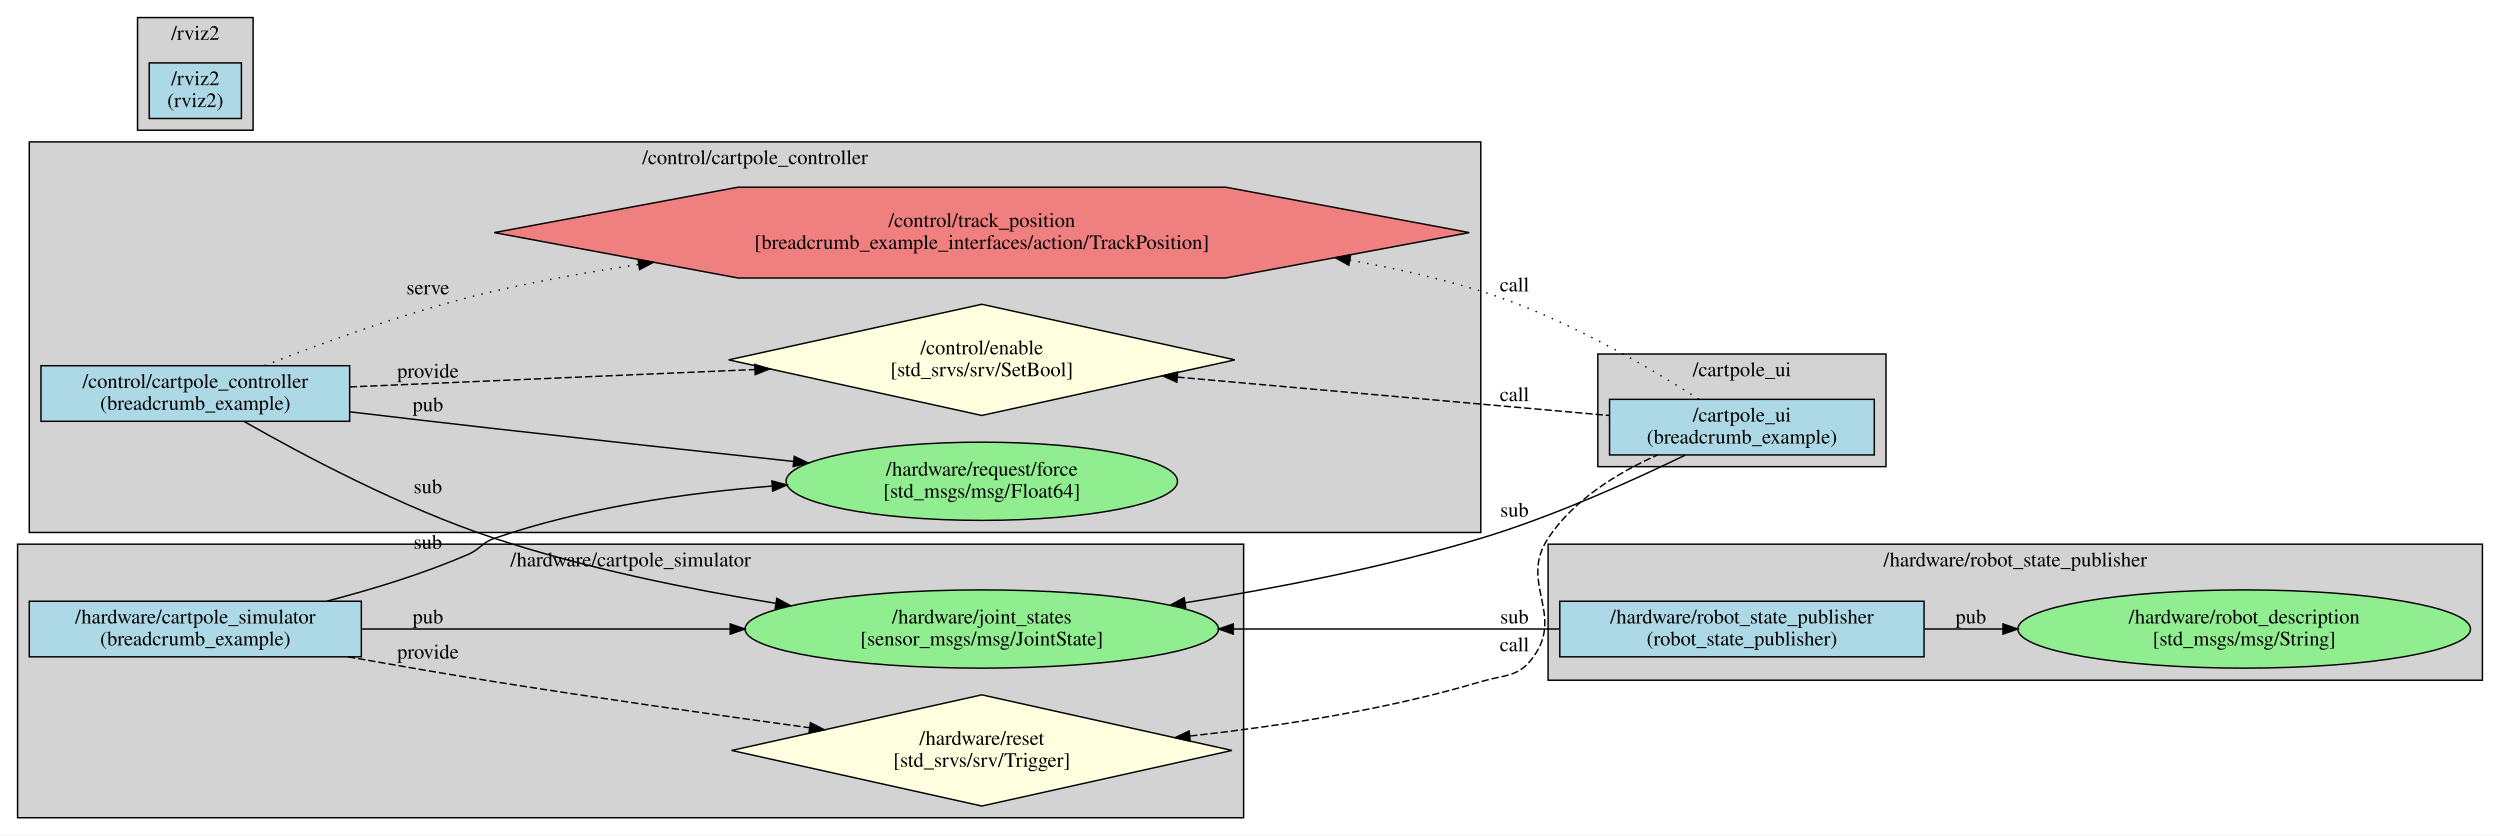
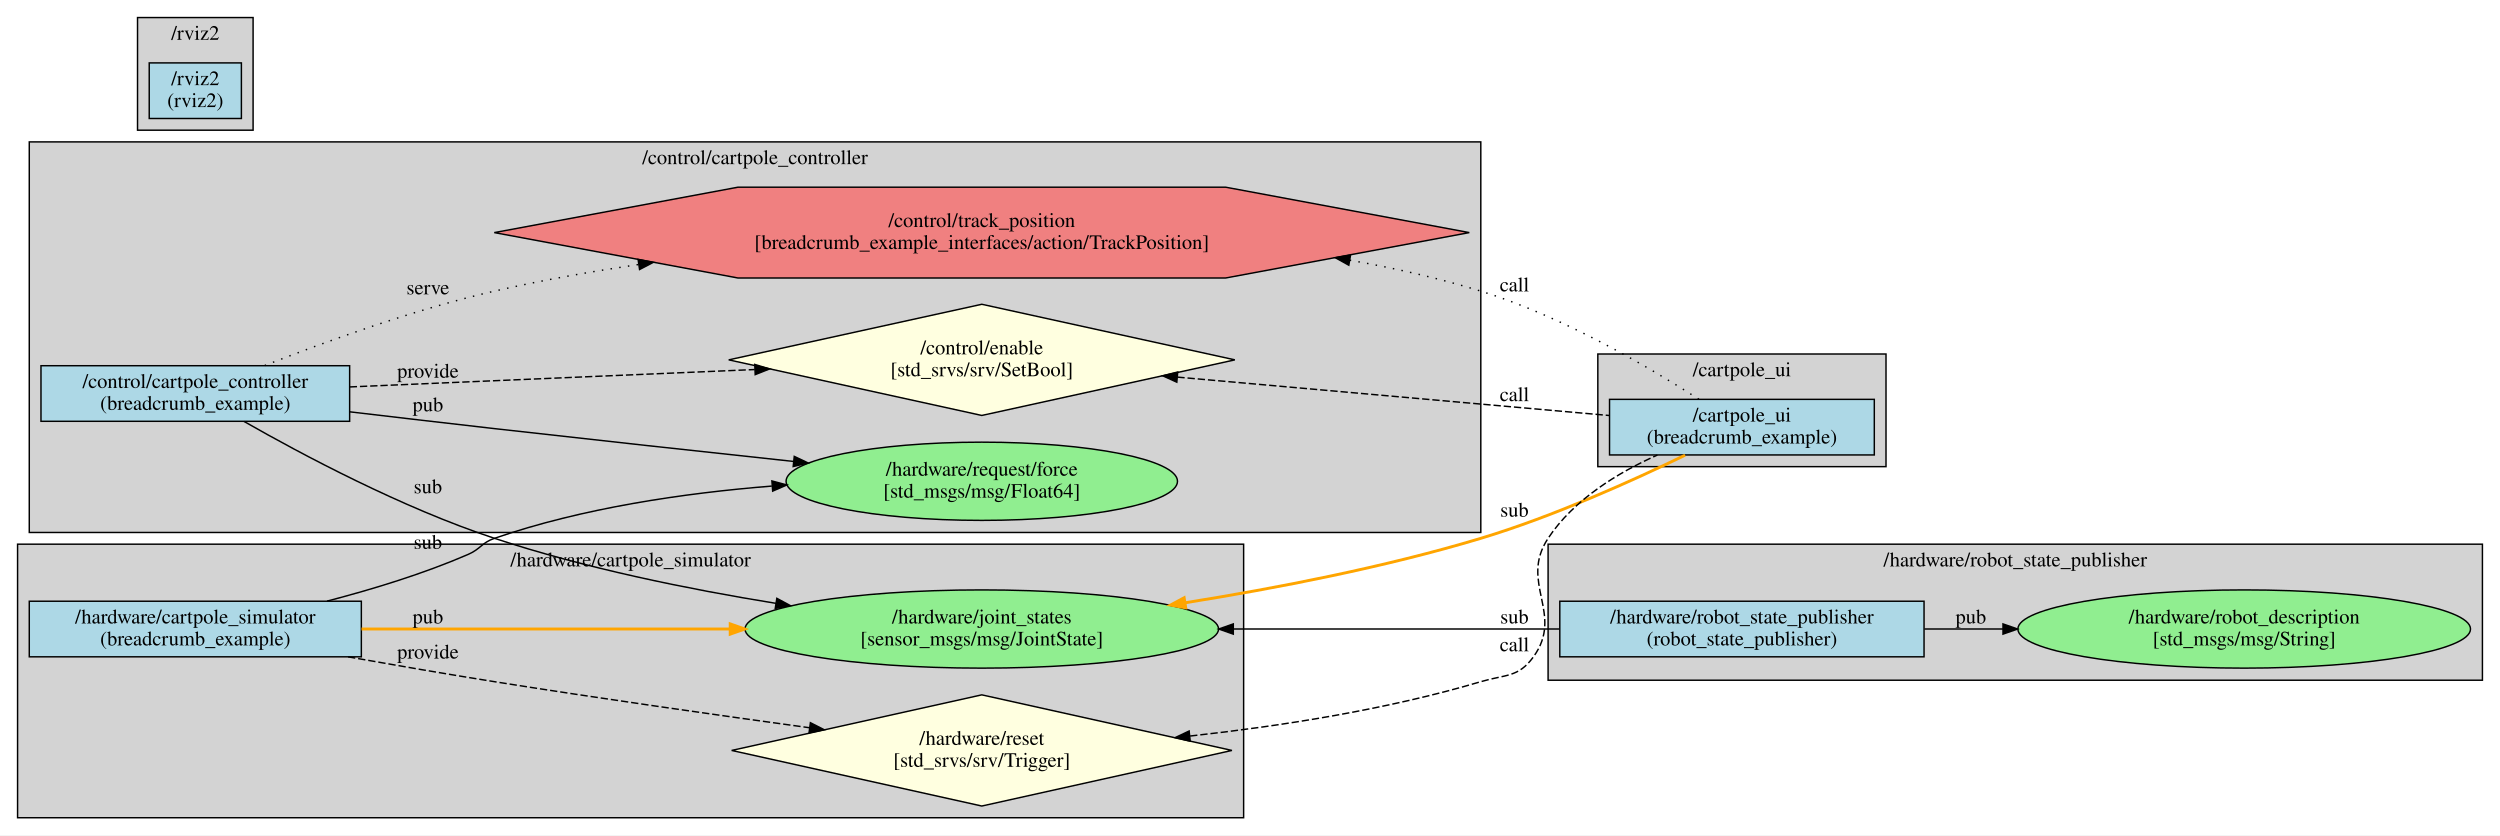
<svg xmlns="http://www.w3.org/2000/svg" width="1709pt" height="571pt" viewBox="0.00 0.00 1708.97 571.00">
  <g id="graph0" class="graph" transform="scale(1 1) rotate(0) translate(4 567)">
    <polygon fill="white" stroke="transparent" points="-4,4 -4,-567 1704.97,-567 1704.97,4 -4,4" />
    <g id="clust1" class="cluster">
      <polygon fill="lightgrey" stroke="black" points="1088.26,-248 1088.26,-325 1285.26,-325 1285.26,-248 1088.26,-248" />
      <text text-anchor="middle" x="1186.76" y="-309.8" font-family="Times,serif" font-size="14.00">/cartpole_ui</text>
    </g>
    <g id="clust2" class="cluster">
      <polygon fill="lightgrey" stroke="black" points="16,-203 16,-470 1008.26,-470 1008.26,-203 16,-203" />
      <text text-anchor="middle" x="512.13" y="-454.8" font-family="Times,serif" font-size="14.00">/control/cartpole_controller</text>
    </g>
    <g id="clust3" class="cluster">
      <polygon fill="lightgrey" stroke="black" points="1054.26,-102 1054.26,-195 1692.97,-195 1692.97,-102 1054.26,-102" />
      <text text-anchor="middle" x="1373.62" y="-179.8" font-family="Times,serif" font-size="14.00">/hardware/robot_state_publisher</text>
    </g>
    <g id="clust4" class="cluster">
      <polygon fill="lightgrey" stroke="black" points="8,-8 8,-195 846.13,-195 846.13,-8 8,-8" />
      <text text-anchor="middle" x="427.07" y="-179.8" font-family="Times,serif" font-size="14.00">/hardware/cartpole_simulator</text>
    </g>
    <g id="clust5" class="cluster">
      <polygon fill="lightgrey" stroke="black" points="90,-478 90,-555 169,-555 169,-478 90,-478" />
      <text text-anchor="middle" x="129.5" y="-539.8" font-family="Times,serif" font-size="14.00">/rviz2</text>
    </g>
    <g id="node1" class="node">
      <polygon fill="lightblue" stroke="black" points="1277.26,-294 1096.26,-294 1096.26,-256 1277.26,-256 1277.26,-294" />
      <text text-anchor="middle" x="1186.76" y="-278.8" font-family="Times,serif" font-size="14.00">/cartpole_ui</text>
      <text text-anchor="middle" x="1186.76" y="-263.8" font-family="Times,serif" font-size="14.00">(breadcrumb_example)</text>
    </g>
    <g id="node2" class="node">
      <polygon fill="lightblue" stroke="black" points="235,-317 24,-317 24,-279 235,-279 235,-317" />
      <text text-anchor="middle" x="129.5" y="-301.8" font-family="Times,serif" font-size="14.00">/control/cartpole_controller</text>
      <text text-anchor="middle" x="129.5" y="-286.8" font-family="Times,serif" font-size="14.00">(breadcrumb_example)</text>
    </g>
    <g id="node3" class="node">
      <ellipse fill="lightgreen" stroke="black" cx="667.13" cy="-238" rx="133.79" ry="26.74" />
      <text text-anchor="middle" x="667.13" y="-241.8" font-family="Times,serif" font-size="14.00">/hardware/request/force</text>
      <text text-anchor="middle" x="667.13" y="-226.8" font-family="Times,serif" font-size="14.00">[std_msgs/msg/Float64]</text>
    </g>
    <g id="edge5" class="edge">
      <path fill="none" stroke="black" d="M235.05,-285.48C266.82,-281.72 301.83,-277.64 334,-274 401.42,-266.37 476.58,-258.2 538.33,-251.57" />
      <polygon fill="black" stroke="black" points="538.94,-255.02 548.51,-250.48 538.2,-248.06 538.94,-255.02" />
      <text text-anchor="middle" x="288.5" y="-285.8" font-family="Times,serif" font-size="14.00">pub</text>
    </g>
    <g id="node4" class="node">
      <polygon fill="lightyellow" stroke="black" points="667.13,-359 494.13,-321 667.13,-283 840.13,-321 667.13,-359" />
      <text text-anchor="middle" x="667.13" y="-324.8" font-family="Times,serif" font-size="14.00">/control/enable</text>
      <text text-anchor="middle" x="667.13" y="-309.8" font-family="Times,serif" font-size="14.00">[std_srvs/srv/SetBool]</text>
    </g>
    <g id="edge8" class="edge">
      <path fill="none" stroke="black" stroke-dasharray="5,2" d="M235.05,-302.49C313.83,-305.87 423.1,-310.56 511.91,-314.38" />
      <polygon fill="black" stroke="black" points="511.94,-317.88 522.08,-314.81 512.24,-310.89 511.94,-317.88" />
      <text text-anchor="middle" x="288.5" y="-308.8" font-family="Times,serif" font-size="14.00">provide</text>
    </g>
    <g id="node5" class="node">
      <polygon fill="lightcoral" stroke="black" points="1000.39,-408 833.76,-439.05 500.5,-439.05 333.87,-408 500.5,-376.95 833.76,-376.95 1000.39,-408" />
      <text text-anchor="middle" x="667.13" y="-411.8" font-family="Times,serif" font-size="14.00">/control/track_position</text>
      <text text-anchor="middle" x="667.13" y="-396.8" font-family="Times,serif" font-size="14.00">[breadcrumb_example_interfaces/action/TrackPosition]</text>
    </g>
    <g id="edge12" class="edge">
      <path fill="none" stroke="black" stroke-dasharray="1,5" d="M176.97,-317.14C217.69,-333.15 278.83,-355.34 334,-368 365.55,-375.24 399.1,-381.22 432.3,-386.15" />
      <polygon fill="black" stroke="black" points="432.18,-389.67 442.58,-387.65 433.19,-382.75 432.18,-389.67" />
      <text text-anchor="middle" x="288.5" y="-365.8" font-family="Times,serif" font-size="14.00">serve</text>
    </g>
    <g id="node8" class="node">
      <polygon fill="lightblue" stroke="black" points="243,-156 16,-156 16,-118 243,-118 243,-156" />
      <text text-anchor="middle" x="129.5" y="-140.8" font-family="Times,serif" font-size="14.00">/hardware/cartpole_simulator</text>
      <text text-anchor="middle" x="129.5" y="-125.8" font-family="Times,serif" font-size="14.00">(breadcrumb_example)</text>
    </g>
    <g id="edge6" class="edge">
      <path fill="none" stroke="black" d="M523.6,-234.72C463.73,-229.93 394.17,-219.79 334,-199 325.14,-195.94 324.6,-191.72 316,-188 285.5,-174.8 250.69,-164.16 219.52,-156.08" />
      <polygon fill="black" stroke="black" points="523.66,-238.24 533.89,-235.5 524.18,-231.26 523.66,-238.24" />
      <text text-anchor="middle" x="288.5" y="-191.8" font-family="Times,serif" font-size="14.00">sub</text>
    </g>
    <g id="edge9" class="edge">
      <path fill="none" stroke="black" stroke-dasharray="5,2" d="M800.81,-309.21C893.41,-300.98 1014.52,-290.22 1095.96,-282.98" />
      <polygon fill="black" stroke="black" points="800.45,-305.73 790.8,-310.1 801.07,-312.7 800.45,-305.73" />
      <text text-anchor="middle" x="1031.26" y="-292.8" font-family="Times,serif" font-size="14.00">call</text>
    </g>
    <g id="edge13" class="edge">
      <path fill="none" stroke="black" stroke-dasharray="1,5" d="M918.67,-389.14C949.21,-383.74 979.69,-376.83 1008.26,-368 1064.27,-350.69 1123.44,-315.87 1157.36,-294.1" />
      <polygon fill="black" stroke="black" points="918.03,-385.7 908.76,-390.84 919.21,-392.6 918.03,-385.7" />
      <text text-anchor="middle" x="1031.26" y="-367.8" font-family="Times,serif" font-size="14.00">call</text>
    </g>
    <g id="node6" class="node">
      <polygon fill="lightblue" stroke="black" points="1311.26,-156 1062.26,-156 1062.26,-118 1311.26,-118 1311.26,-156" />
      <text text-anchor="middle" x="1186.76" y="-140.8" font-family="Times,serif" font-size="14.00">/hardware/robot_state_publisher</text>
      <text text-anchor="middle" x="1186.76" y="-125.8" font-family="Times,serif" font-size="14.00">(robot_state_publisher)</text>
    </g>
    <g id="node7" class="node">
      <ellipse fill="lightgreen" stroke="black" cx="1530.12" cy="-137" rx="154.71" ry="26.74" />
      <text text-anchor="middle" x="1530.12" y="-140.8" font-family="Times,serif" font-size="14.00">/hardware/robot_description</text>
      <text text-anchor="middle" x="1530.12" y="-125.8" font-family="Times,serif" font-size="14.00">[std_msgs/msg/String]</text>
    </g>
    <g id="edge7" class="edge">
      <path fill="none" stroke="black" d="M1311.48,-137C1328.95,-137 1347.13,-137 1365.2,-137" />
      <polygon fill="black" stroke="black" points="1365.23,-140.5 1375.23,-137 1365.23,-133.5 1365.23,-140.5" />
      <text text-anchor="middle" x="1343.26" y="-140.8" font-family="Times,serif" font-size="14.00">pub</text>
    </g>
    <g id="node9" class="node">
      <ellipse fill="lightgreen" stroke="black" cx="667.13" cy="-137" rx="161.85" ry="26.74" />
      <text text-anchor="middle" x="667.13" y="-140.8" font-family="Times,serif" font-size="14.00">/hardware/joint_states</text>
      <text text-anchor="middle" x="667.13" y="-125.8" font-family="Times,serif" font-size="14.00">[sensor_msgs/msg/JointState]</text>
    </g>
    <g id="edge1" class="edge">
-       <path fill="none" stroke="black" d="M243.11,-137C316.09,-137 412.55,-137 494.92,-137" />
-       <polygon fill="black" stroke="black" points="495.15,-140.5 505.15,-137 495.15,-133.5 495.15,-140.5" />
+       <path fill="none" stroke="orange" stroke-width="2" d="M243.11,-137C316.09,-137 412.55,-137 494.92,-137" />
+       <polygon fill="orange" stroke="orange" stroke-width="2" points="495.15,-140.5 505.15,-137 495.15,-133.5 495.15,-140.5" />
      <text text-anchor="middle" x="288.5" y="-140.8" font-family="Times,serif" font-size="14.00">pub</text>
    </g>
    <g id="node10" class="node">
      <polygon fill="lightyellow" stroke="black" points="667.13,-92 496.13,-54 667.13,-16 838.13,-54 667.13,-92" />
      <text text-anchor="middle" x="667.13" y="-57.8" font-family="Times,serif" font-size="14.00">/hardware/reset</text>
      <text text-anchor="middle" x="667.13" y="-42.8" font-family="Times,serif" font-size="14.00">[std_srvs/srv/Trigger]</text>
    </g>
    <g id="edge10" class="edge">
      <path fill="none" stroke="black" stroke-dasharray="5,2" d="M233.91,-117.99C265.95,-112.3 301.4,-106.19 334,-101 405.38,-89.64 485.61,-78.25 549.33,-69.52" />
      <polygon fill="black" stroke="black" points="549.98,-72.97 559.42,-68.15 549.04,-66.03 549.98,-72.97" />
      <text text-anchor="middle" x="288.5" y="-116.8" font-family="Times,serif" font-size="14.00">provide</text>
    </g>
    <g id="edge2" class="edge">
-       <path fill="none" stroke="black" d="M806.05,-154.94C868.56,-164.91 942.93,-179.33 1008.26,-199 1058.01,-213.98 1112.59,-238.68 1147.91,-255.84" />
-       <polygon fill="black" stroke="black" points="806.55,-151.48 796.13,-153.38 805.46,-158.39 806.55,-151.48" />
+       <path fill="none" stroke="orange" stroke-width="2" d="M806.05,-154.94C868.56,-164.91 942.93,-179.33 1008.26,-199 1058.01,-213.98 1112.59,-238.68 1147.91,-255.84" />
+       <polygon fill="orange" stroke="orange" stroke-width="2" points="806.55,-151.48 796.13,-153.38 805.46,-158.39 806.55,-151.48" />
      <text text-anchor="middle" x="1031.26" y="-213.8" font-family="Times,serif" font-size="14.00">sub</text>
    </g>
    <g id="edge3" class="edge">
      <path fill="none" stroke="black" d="M526.41,-154.55C466.27,-164.28 395.74,-178.63 334,-199 270.76,-219.86 202.05,-256.5 162.84,-278.88" />
      <polygon fill="black" stroke="black" points="527.03,-158 536.35,-152.97 525.93,-151.08 527.03,-158" />
      <text text-anchor="middle" x="288.5" y="-229.8" font-family="Times,serif" font-size="14.00">sub</text>
    </g>
    <g id="edge4" class="edge">
      <path fill="none" stroke="black" d="M839.27,-137C912.03,-137 995.27,-137 1061.92,-137" />
      <polygon fill="black" stroke="black" points="839.07,-133.5 829.07,-137 839.07,-140.5 839.07,-133.5" />
      <text text-anchor="middle" x="1031.26" y="-140.8" font-family="Times,serif" font-size="14.00">sub</text>
    </g>
    <g id="edge11" class="edge">
      <path fill="none" stroke="black" stroke-dasharray="5,2" d="M809.55,-63.85C871.46,-70.63 944.4,-81.99 1008.26,-101 1025.22,-106.05 1033.89,-103.66 1044.26,-118 1065.52,-147.39 1034.24,-168.75 1054.26,-199 1071.8,-225.49 1101.96,-243.89 1128.98,-255.93" />
      <polygon fill="black" stroke="black" points="809.63,-60.34 799.31,-62.76 808.88,-67.3 809.63,-60.34" />
      <text text-anchor="middle" x="1031.26" y="-121.8" font-family="Times,serif" font-size="14.00">call</text>
    </g>
    <g id="node11" class="node">
      <polygon fill="lightblue" stroke="black" points="161,-524 98,-524 98,-486 161,-486 161,-524" />
      <text text-anchor="middle" x="129.5" y="-508.8" font-family="Times,serif" font-size="14.00">/rviz2</text>
      <text text-anchor="middle" x="129.5" y="-493.8" font-family="Times,serif" font-size="14.00">(rviz2)</text>
    </g>
  </g>
</svg>
